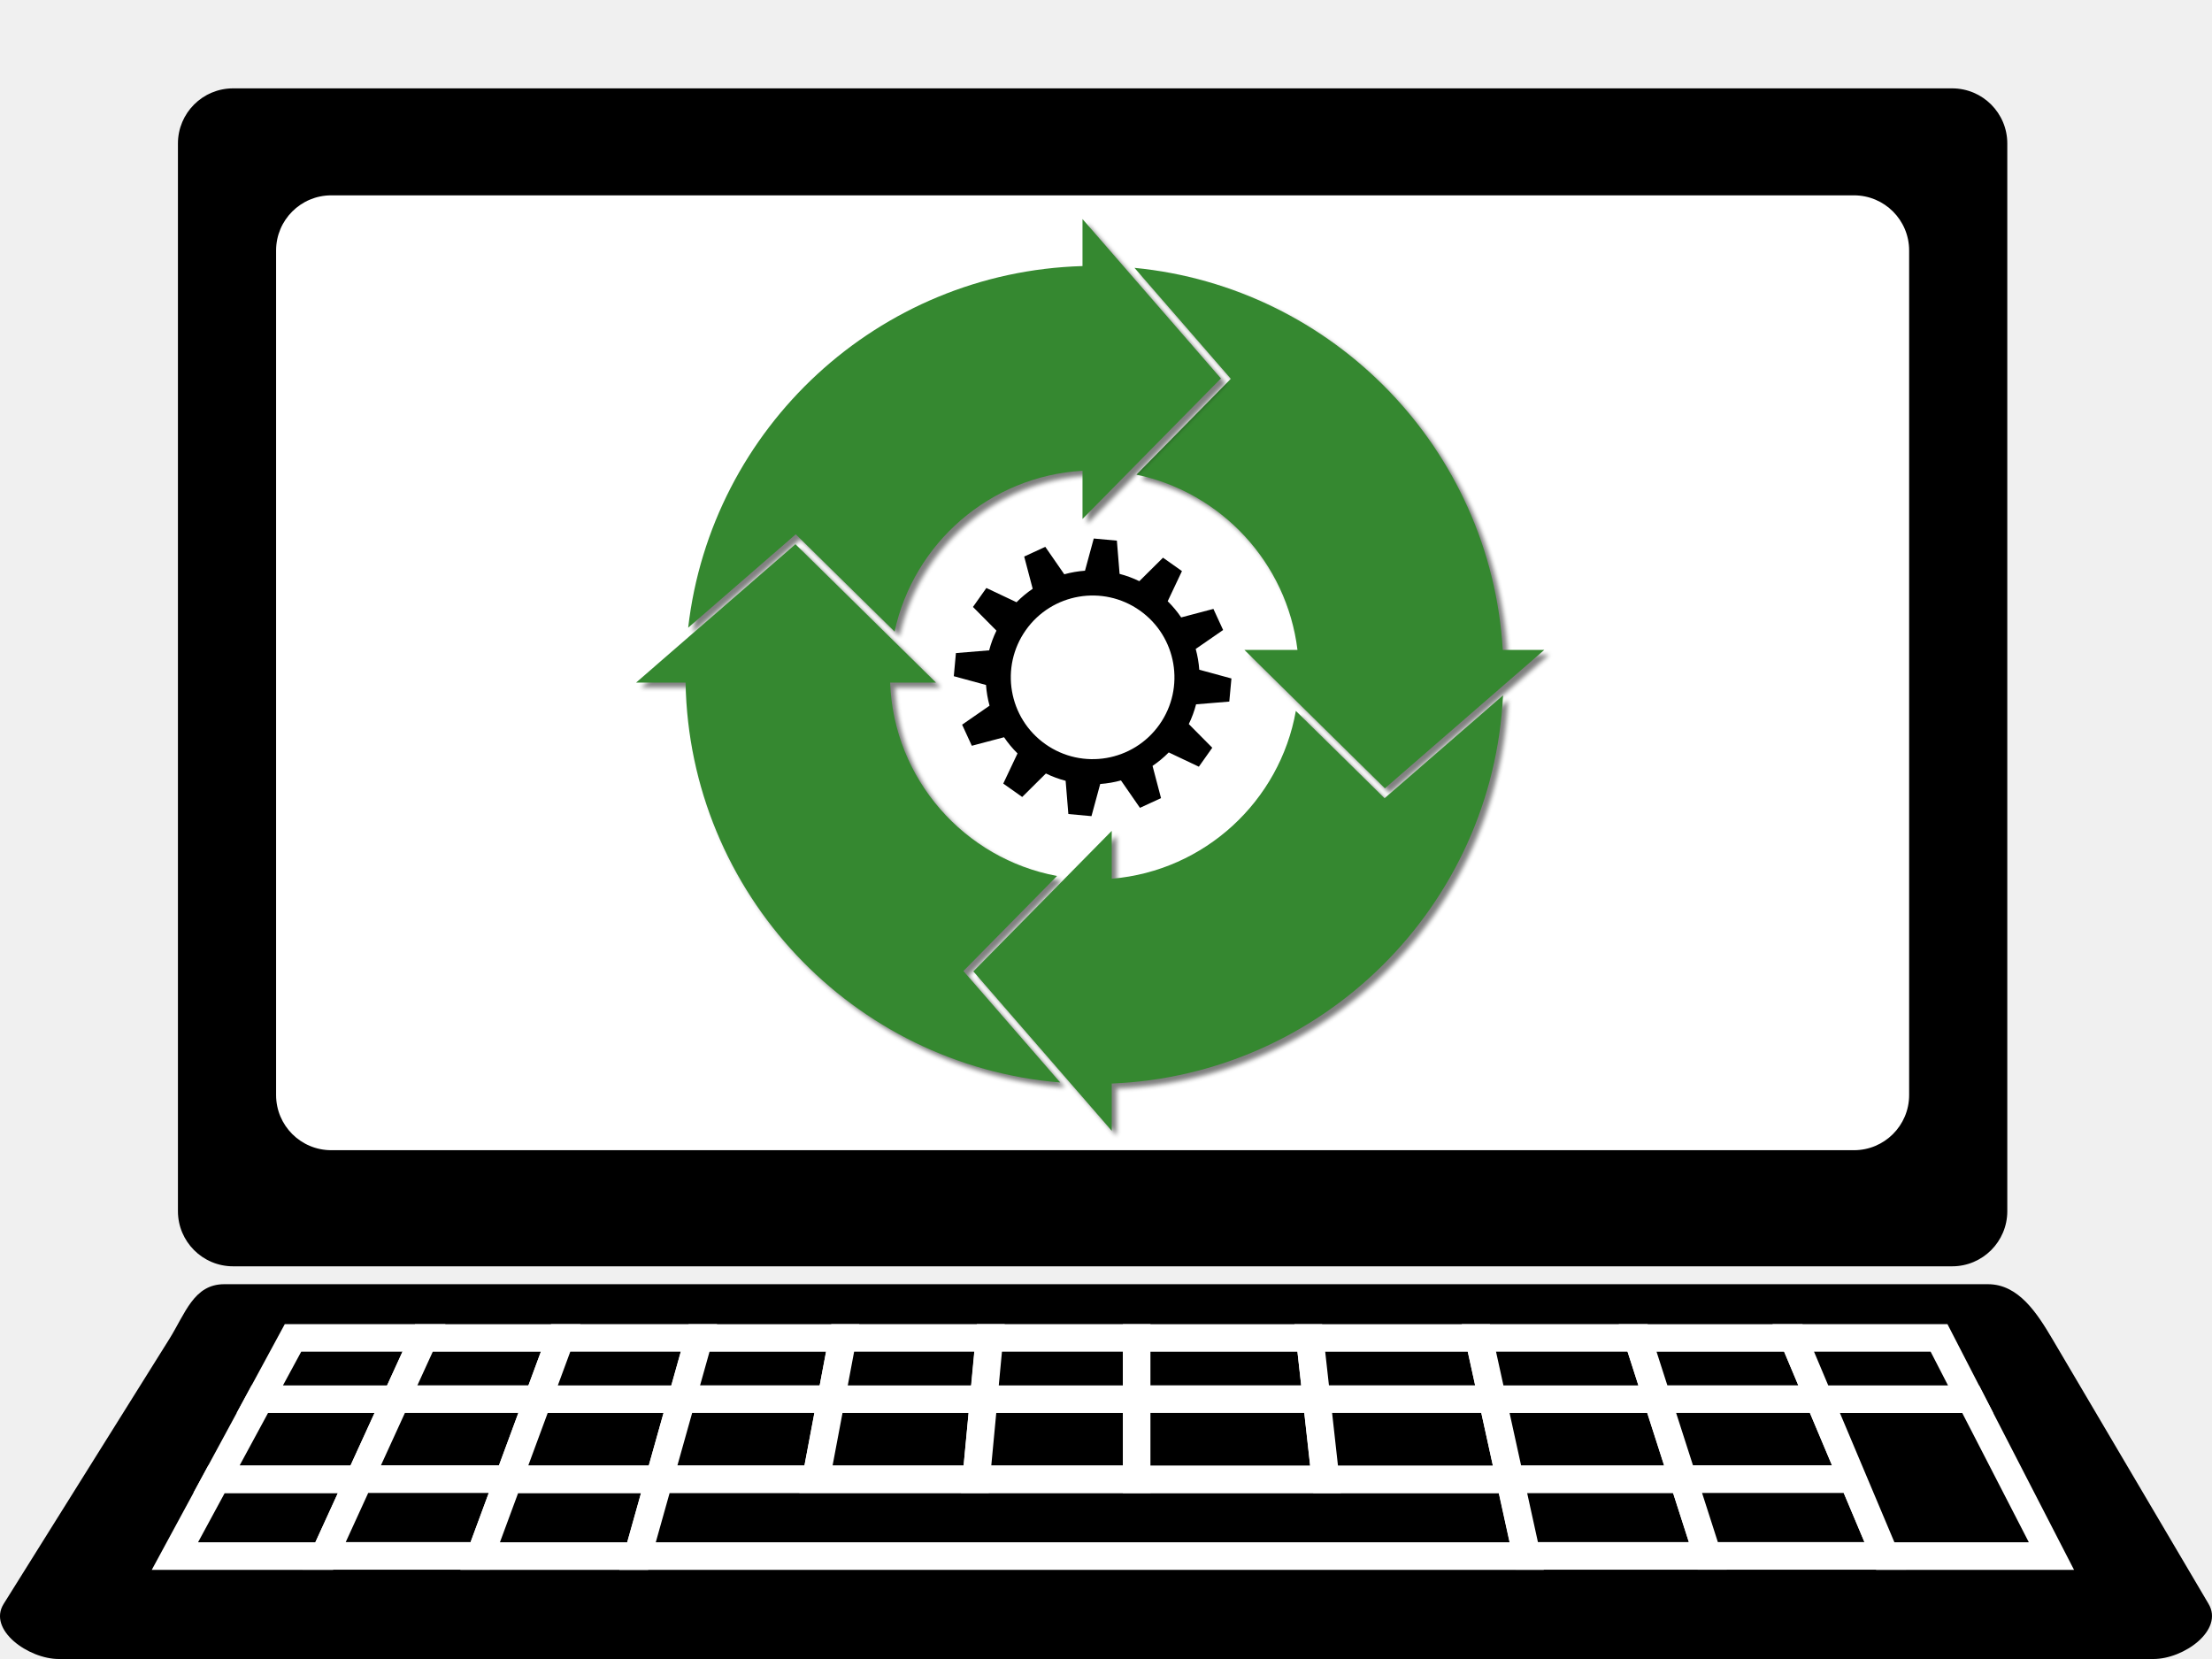
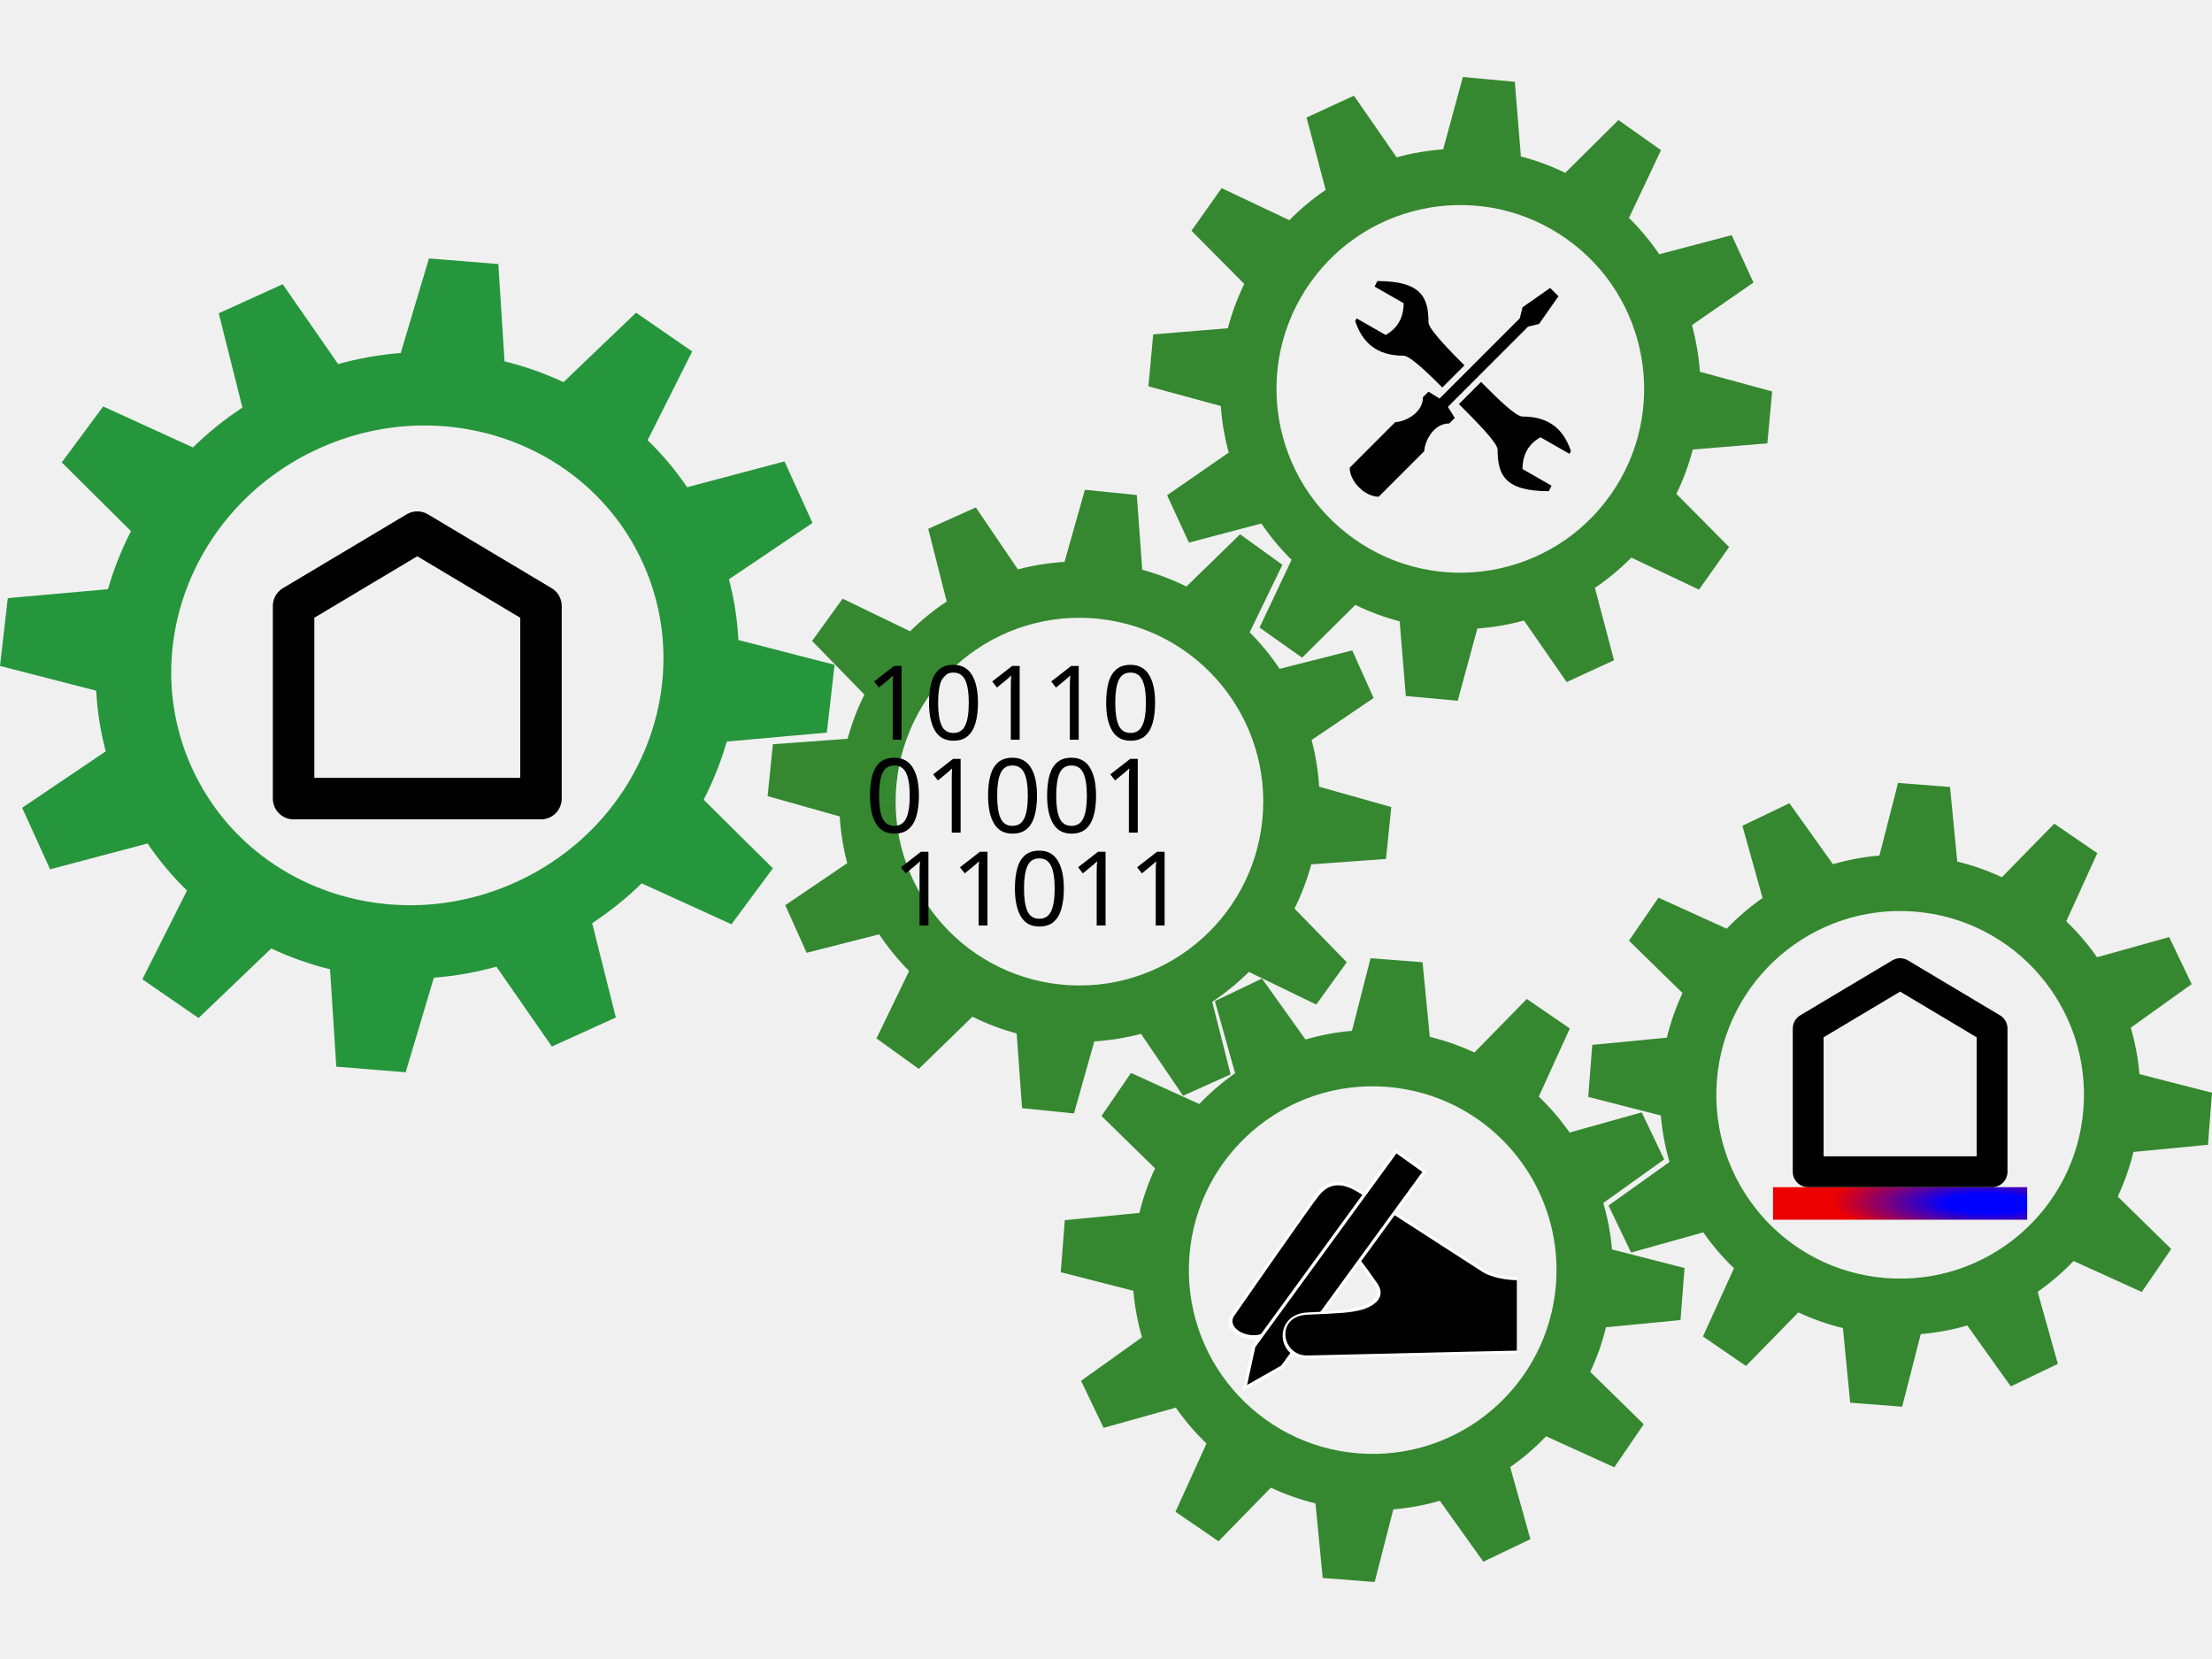
- <svg xmlns="http://www.w3.org/2000/svg" width="1600px" height="1200px" viewBox="0 0 1600 1200" version="1.1" id="svg97">
+ <svg xmlns="http://www.w3.org/2000/svg" xmlns:xlink="http://www.w3.org/1999/xlink" width="1600px" height="1200px" viewBox="0 0 1600 1200" version="1.1" id="svg97">
  <defs id="defs97">
-     <filter id="a" color-interpolation-filters="sRGB" x="-0.011" y="-0.013" width="1.031" height="1.038">
-       <feFlood flood-color="rgb(0,0,0)" flood-opacity=".5" result="flood" id="feFlood6" />
-       <feComposite in="flood" in2="SourceGraphic" operator="in" result="composite1" id="feComposite7" />
-       <feGaussianBlur in="composite" result="blur" stdDeviation="2" id="feGaussianBlur7" />
-       <feOffset dx="4" dy="4" result="offset" id="feOffset7" />
-       <feComposite in="SourceGraphic" in2="offset" result="composite2" id="feComposite8" />
-     </filter>
    <filter id="b" color-interpolation-filters="sRGB" x="-0.014" y="-0.011" width="1.04" height="1.032">
      <feFlood flood-color="rgb(0,0,0)" flood-opacity=".5" result="flood" id="feFlood4" />
      <feComposite in="flood" in2="SourceGraphic" operator="in" result="composite1" id="feComposite5" />
      <feGaussianBlur in="composite" result="blur" stdDeviation="2" id="feGaussianBlur5" />
      <feOffset dx="4" dy="4" result="offset" id="feOffset5" />
      <feComposite in="SourceGraphic" in2="offset" result="composite2" id="feComposite6" />
    </filter>
    <filter id="c" color-interpolation-filters="sRGB" x="-0.011" y="-0.014" width="1.031" height="1.04">
      <feFlood flood-color="rgb(0,0,0)" flood-opacity=".5" result="flood" id="feFlood2" />
      <feComposite in="flood" in2="SourceGraphic" operator="in" result="composite1" id="feComposite3" />
      <feGaussianBlur in="composite" result="blur" stdDeviation="2" id="feGaussianBlur3" />
      <feOffset dx="4" dy="4" result="offset" id="feOffset3" />
      <feComposite in="SourceGraphic" in2="offset" result="composite2" id="feComposite4" />
    </filter>
    <filter id="d" color-interpolation-filters="sRGB" x="-0.014" y="-0.011" width="1.039" height="1.031">
      <feFlood flood-color="rgb(0,0,0)" flood-opacity=".5" result="flood" id="feFlood1" />
      <feComposite in="flood" in2="SourceGraphic" operator="in" result="composite1" id="feComposite1" />
      <feGaussianBlur in="composite" result="blur" stdDeviation="2" id="feGaussianBlur1" />
      <feOffset dx="4" dy="4" result="offset" id="feOffset1" />
      <feComposite in="SourceGraphic" in2="offset" result="composite2" id="feComposite2" />
    </filter>
+     <filter id="a" color-interpolation-filters="sRGB" x="-0.011" y="-0.013" width="1.031" height="1.038">
+       <feFlood flood-color="rgb(0,0,0)" flood-opacity=".5" result="flood" id="feFlood6" />
+       <feComposite in="flood" in2="SourceGraphic" operator="in" result="composite1" id="feComposite7" />
+       <feGaussianBlur in="composite" result="blur" stdDeviation="2" id="feGaussianBlur7" />
+       <feOffset dx="4" dy="4" result="offset" id="feOffset7" />
+       <feComposite in="SourceGraphic" in2="offset" result="composite2" id="feComposite8" />
+     </filter>
+     <filter id="b-3" color-interpolation-filters="sRGB" x="-0.014" y="-0.011" width="1.04" height="1.032">
+       <feFlood flood-color="rgb(0,0,0)" flood-opacity=".5" result="flood" id="feFlood4-6" />
+       <feComposite in="flood" in2="SourceGraphic" operator="in" result="composite1" id="feComposite5-7" />
+       <feGaussianBlur in="composite" result="blur" stdDeviation="2" id="feGaussianBlur5-5" />
+       <feOffset dx="4" dy="4" result="offset" id="feOffset5-3" />
+       <feComposite in="SourceGraphic" in2="offset" result="composite2" id="feComposite6-5" />
+     </filter>
+     <filter id="c-6" color-interpolation-filters="sRGB" x="-0.011" y="-0.014" width="1.031" height="1.04">
+       <feFlood flood-color="rgb(0,0,0)" flood-opacity=".5" result="flood" id="feFlood2-2" />
+       <feComposite in="flood" in2="SourceGraphic" operator="in" result="composite1" id="feComposite3-9" />
+       <feGaussianBlur in="composite" result="blur" stdDeviation="2" id="feGaussianBlur3-1" />
+       <feOffset dx="4" dy="4" result="offset" id="feOffset3-2" />
+       <feComposite in="SourceGraphic" in2="offset" result="composite2" id="feComposite4-7" />
+     </filter>
+     <filter id="d-0" color-interpolation-filters="sRGB" x="-0.014" y="-0.011" width="1.039" height="1.031">
+       <feFlood flood-color="rgb(0,0,0)" flood-opacity=".5" result="flood" id="feFlood1-9" />
+       <feComposite in="flood" in2="SourceGraphic" operator="in" result="composite1" id="feComposite1-3" />
+       <feGaussianBlur in="composite" result="blur" stdDeviation="2" id="feGaussianBlur1-6" />
+       <feOffset dx="4" dy="4" result="offset" id="feOffset1-0" />
+       <feComposite in="SourceGraphic" in2="offset" result="composite2" id="feComposite2-6" />
+     </filter>
+     <filter id="a-2" color-interpolation-filters="sRGB" x="-0.011" y="-0.013" width="1.031" height="1.038">
+       <feFlood flood-color="rgb(0,0,0)" flood-opacity=".5" result="flood" id="feFlood6-6" />
+       <feComposite in="flood" in2="SourceGraphic" operator="in" result="composite1" id="feComposite7-1" />
+       <feGaussianBlur in="composite" result="blur" stdDeviation="2" id="feGaussianBlur7-8" />
+       <feOffset dx="4" dy="4" result="offset" id="feOffset7-7" />
+       <feComposite in="SourceGraphic" in2="offset" result="composite2" id="feComposite8-9" />
+     </filter>
+     <radialGradient xlink:href="#linearGradient9652" id="radialGradient12567" gradientUnits="userSpaceOnUse" gradientTransform="matrix(-4.042877,-0.06319965,0.2684673,-17.17381,480.7127,11014.334)" cx="-45.871" cy="725.052" fx="-45.871" fy="725.052" r="6.566" />
+     <linearGradient id="linearGradient9652">
+       <stop style="stop-color:#0000ff;stop-opacity:1;" offset="0.269" id="stop9654" />
+       <stop style="stop-color:#ed0000;stop-opacity:1;" offset="1" id="stop9656" />
+     </linearGradient>
  </defs>
-   <g id="g3" transform="matrix(1.078912,0,0,1.078912,-63.12921,-44.23341)">
-     <g transform="matrix(18.48557,0,0,18.48557,-1700.698,-6598.193)" id="g31">
-       <rect x="101.62" y="362.36" width="66.346" height="42.721" rx="2" ry="2" fill="#cccccc" id="rect1" style="fill:#000000;fill-opacity:1" />
-       <rect x="105.18" y="366.24" width="59.226" height="34.63" rx="2" ry="2" fill="#ffffff" id="rect2" />
-       <path d="m 103.3,405.73 h 63.965 c 1.108,0 1.78,1.046 2.343,2 l 5.657,9.593 c 0.563,0.954 -0.892,2 -2,2 H 97.3 c -1.108,0 -2.588,-1.061 -2,-2 l 6,-9.593 c 0.588,-0.939 0.892,-2 2,-2 z" fill="#cccccc" id="path2" style="fill:#000000;fill-opacity:1" />
-       <g fill="#ffffff" fill-rule="evenodd" stroke="#cccccc" stroke-width="1px" id="g30" style="fill:#000000;fill-opacity:1;stroke:#ffffff;stroke-opacity:1">
-         <path d="m 101.51,415.59 1.507,-2.783 h 5.182 l -1.273,2.783 z" id="path3" style="fill:#000000;fill-opacity:1;stroke:#ffffff;stroke-opacity:1" />
-         <path d="m 103.02,412.8 1.573,-2.906 h 4.937 l -1.329,2.906 z" id="path4" style="fill:#000000;fill-opacity:1;stroke:#ffffff;stroke-opacity:1" />
-         <path d="m 104.59,409.9 1.203,-2.222 h 4.751 l -1.016,2.222 z" id="path5" style="fill:#000000;fill-opacity:1;stroke:#ffffff;stroke-opacity:1" />
-         <path d="m 110.54,407.68 h 4.96 l -0.821,2.222 h -5.155 z" id="path6" style="fill:#000000;fill-opacity:1;stroke:#ffffff;stroke-opacity:1" />
-         <path d="m 109.53,409.9 -1.329,2.906 h 5.41 L 114.685,409.9 Z" id="path7" style="fill:#000000;fill-opacity:1;stroke:#ffffff;stroke-opacity:1" />
-         <path d="m 108.2,412.8 -1.273,2.783 h 5.654 L 113.61,412.8 Z" id="path8" style="fill:#000000;fill-opacity:1;stroke:#ffffff;stroke-opacity:1" />
-         <path d="m 112.58,415.59 h 5.715 l 0.782,-2.783 h -5.468 z" id="path9" style="fill:#000000;fill-opacity:1;stroke:#ffffff;stroke-opacity:1" />
-         <path d="m 113.61,412.8 1.074,-2.906 h 5.21 l -0.816,2.906 z" id="path10" style="fill:#000000;fill-opacity:1;stroke:#ffffff;stroke-opacity:1" />
-         <path d="m 114.68,409.9 0.821,-2.222 h 5.013 l -0.624,2.222 h -5.21 z" id="path11" style="fill:#000000;fill-opacity:1;stroke:#ffffff;stroke-opacity:1" />
-         <path d="m 120.52,407.68 h 5.208 l -0.419,2.222 h -5.413 z" id="path12" style="fill:#000000;fill-opacity:1;stroke:#ffffff;stroke-opacity:1" />
-         <path d="m 119.89,409.9 -0.816,2.906 h 5.681 l 0.549,-2.906 z" id="path13" style="fill:#000000;fill-opacity:1;stroke:#ffffff;stroke-opacity:1" />
-         <path d="m 118.29,415.59 0.782,-2.783 h 30.852 l 0.611,2.783 z" id="path14" style="fill:#000000;fill-opacity:1;stroke:#ffffff;stroke-opacity:1" />
-         <path d="m 124.76,412.8 0.549,-2.906 h 5.537 l -0.275,2.906 z" id="path15" style="fill:#000000;fill-opacity:1;stroke:#ffffff;stroke-opacity:1" />
-         <path d="m 125.31,409.9 0.419,-2.222 h 5.328 l -0.21,2.222 z" id="path16" style="fill:#000000;fill-opacity:1;stroke:#ffffff;stroke-opacity:1" />
-         <path d="m 130.57,412.8 h 5.825 v -2.906 h -5.551 l -0.275,2.906 z" id="path17" style="fill:#000000;fill-opacity:1;stroke:#ffffff;stroke-opacity:1" />
-         <path d="m 130.84,409.9 0.21,-2.222 h 5.341 V 409.9 Z" id="path18" style="fill:#000000;fill-opacity:1;stroke:#ffffff;stroke-opacity:1" />
-         <path d="m 136.39,407.68 h 6.279 l 0.247,2.222 h -6.526 z" id="path19" style="fill:#000000;fill-opacity:1;stroke:#ffffff;stroke-opacity:1" />
-         <path d="m 136.39,409.9 v 2.906 h 6.848 L 142.916,409.9 Z" id="path20" style="fill:#000000;fill-opacity:1;stroke:#ffffff;stroke-opacity:1" />
-         <path d="m 142.67,407.68 h 6.13 l 0.488,2.222 h -6.371 z" id="path21" style="fill:#000000;fill-opacity:1;stroke:#ffffff;stroke-opacity:1" />
-         <path d="m 142.92,409.9 0.323,2.906 h 6.686 L 149.291,409.9 Z" id="path22" style="fill:#000000;fill-opacity:1;stroke:#ffffff;stroke-opacity:1" />
-         <path d="m 149.93,412.8 0.611,2.783 h 6.561 L 156.208,412.8 Z" id="path23" style="fill:#000000;fill-opacity:1;stroke:#ffffff;stroke-opacity:1" />
-         <path d="m 149.93,412.8 -0.638,-2.906 h 5.982 l 0.934,2.906 z" id="path24" style="fill:#000000;fill-opacity:1;stroke:#ffffff;stroke-opacity:1" />
-         <path d="m 149.29,409.9 -0.488,-2.222 h 5.756 l 0.714,2.222 z" id="path25" style="fill:#000000;fill-opacity:1;stroke:#ffffff;stroke-opacity:1" />
-         <path d="m 154.56,407.68 h 5.646 l 0.936,2.222 h -5.868 z" id="path26" style="fill:#000000;fill-opacity:1;stroke:#ffffff;stroke-opacity:1" />
-         <path d="m 155.27,409.9 0.934,2.906 h 6.158 l -1.224,-2.906 z" id="path27" style="fill:#000000;fill-opacity:1;stroke:#ffffff;stroke-opacity:1" />
-         <path d="m 156.21,412.8 0.894,2.783 h 6.436 l -1.173,-2.783 z" id="path28" style="fill:#000000;fill-opacity:1;stroke:#ffffff;stroke-opacity:1" />
-         <path d="m 163.54,415.59 h 6.027 l -2.929,-5.688 h -5.495 z" id="path29" style="fill:#000000;fill-opacity:1;stroke:#ffffff;stroke-opacity:1" />
-         <path d="m 161.14,409.9 -0.936,-2.222 h 5.287 l 1.144,2.222 z" id="path30" style="fill:#000000;fill-opacity:1;stroke:#ffffff;stroke-opacity:1" />
-       </g>
-     </g>
-     <g id="g1" transform="matrix(0.8133819,0,0,0.8133819,153.5374,123.5709)">
-       <path d="m 818.267,119.256 c 26.469,30.479 52.94,60.956 79.406,91.438 -25.934,26.361 -51.885,52.695 -77.844,79.031 69.964,14.561 124.01,72.514 132.78,144.44 h -43.75 l 115.81,114.09 131.38,-114.09 h -34.219 c -10.005,-165.64 -139.59,-299 -303.56,-314.91 z" fill-opacity="0.965" filter="url(#b)" id="path8-3" style="fill:#358830;fill-opacity:1" />
-       <path d="m 775.417,79.037 v 38.75 c -168.54,4.878 -306.11,133.45 -325.03,298.09 29.11,-25.28 58.244,-50.569 87.281,-75.781 l 0.656,-0.562 0.75,-0.656 c 27.171,26.71 54.33,53.445 81.469,80.188 15.72,-72.81 78.474,-128.13 154.88,-132.56 v 39.719 l 114.09,-115.81 -114.09,-131.38 z" fill-rule="evenodd" filter="url(#c)" id="path9-6" style="fill:#358830;fill-opacity:1" />
-       <path d="m 538.797,347.041 -131.34,114.06 h 40.781 c 3.199,173.8 137.92,315.43 308.81,329.62 -26.595,-30.624 -53.189,-61.249 -79.781,-91.875 25.711,-26.122 51.432,-52.235 77.156,-78.344 -76.331,-14.144 -134.62,-79.701 -137.56,-159.41 h 37.781 l -115.84,-114.06 z" fill-rule="evenodd" filter="url(#d)" id="path10-7" style="fill:#358830;fill-opacity:1" />
-       <path d="m 1122.046,471.601 c -32.553,28.27 -65.101,56.545 -97.656,84.812 -24.374,-23.991 -48.761,-47.968 -73.125,-71.969 -13.208,74.403 -75.201,131.93 -151.75,138.31 v -39.438 l -114.09,115.81 114.09,131.38 v -38.906 c 174.03,-7.212 314,-146.32 322.53,-320 z" fill-rule="evenodd" filter="url(#a)" id="path11-5" style="fill:#358830;fill-opacity:1" />
-     </g>
-     <g transform="matrix(0.3882576,0.2745661,-0.2745661,0.3882576,715.0419,384.2683)" id="g2">
-       <path d="m 248.66,-97 -8.125,46.281 0.032,0.031 c -9.932,1.623 -19.541,4.224 -28.719,7.688 v -0.031 l -30.156,-36.031 -28.344,16.375 16.094,44.125 0.062,0.031 c -7.684,6.308 -14.727,13.375 -21.031,21.063 l -0.031,-0.094 -44.125,-16.094 -16.375,28.344 36.031,30.188 c -3.458,9.171 -6.036,18.765 -7.656,28.688 l -0.032,-0.031 -46.281,8.125 v 32.75 l 46.281,8.125 0.032,-0.031 c 1.62,9.922 4.198,19.517 7.656,28.688 l -36.031,30.187 16.375,28.344 44.125,-16.094 0.031,-0.094 c 6.304,7.687 13.347,14.755 21.031,21.063 l -0.062,0.031 -16.094,44.125 28.344,16.375 30.156,-36.031 v -0.032 c 9.178,3.464 18.787,6.065 28.719,7.688 l -0.032,0.031 8.125,46.281 h 32.719 l 8.125,-46.281 -0.031,-0.031 c 9.929,-1.618 19.541,-4.198 28.719,-7.656 l 30.187,36.031 28.344,-16.375 -16.125,-44.125 c 7.667,-6.291 14.706,-13.335 21,-21 l 44.156,16.094 16.344,-28.344 -36,-30.188 c 3.459,-9.171 6.067,-18.763 7.687,-28.687 l 46.282,-8.094 V 81.658 l -46.282,-8.125 c -1.621,-9.913 -4.232,-19.494 -7.687,-28.656 l 36,-30.188 -16.344,-28.344 -44.156,16.094 c -6.294,-7.665 -13.333,-14.708 -21,-21 l 16.125,-44.126 -28.344,-16.375 -30.187,36.032 c -9.178,-3.458 -18.79,-6.038 -28.719,-7.656 l 0.031,-0.031 -8.125,-46.282 H 248.66 Z m 16.375,79.688 c 63.71,0 115.38,51.634 115.38,115.34 0,63.71 -51.665,115.34 -115.38,115.34 -63.71,0 -115.34,-51.634 -115.34,-115.34 0,-63.71 51.633,-115.34 115.34,-115.34 z" stroke-linecap="round" stroke-linejoin="round" stroke-width="2" id="path1" />
-     </g>
+   <path style="fill:none;stroke:#000000;stroke-width:30;stroke-linecap:round;stroke-linejoin:round;stroke-miterlimit:0.1;stroke-dasharray:none;stroke-opacity:1" d="M 212.359,438.316 V 577.66 H 391.307 V 438.316 l -89.474,-53.425 -89.474,53.425" id="path5" />
+   <g transform="matrix(0.9411116,0.6655307,-0.6655307,0.9411116,872.0891,12.643)" id="g2" style="fill:#358830;fill-opacity:1">
+     <path d="m 248.66,-97 -8.125,46.281 0.032,0.031 c -9.932,1.623 -19.541,4.224 -28.719,7.688 v -0.031 l -30.156,-36.031 -28.344,16.375 16.094,44.125 0.062,0.031 c -7.684,6.308 -14.727,13.375 -21.031,21.063 l -0.031,-0.094 -44.125,-16.094 -16.375,28.344 36.031,30.188 c -3.458,9.171 -6.036,18.765 -7.656,28.688 l -0.032,-0.031 -46.281,8.125 v 32.75 l 46.281,8.125 0.032,-0.031 c 1.62,9.922 4.198,19.517 7.656,28.688 l -36.031,30.187 16.375,28.344 44.125,-16.094 0.031,-0.094 c 6.304,7.687 13.347,14.755 21.031,21.063 l -0.062,0.031 -16.094,44.125 28.344,16.375 30.156,-36.031 v -0.032 c 9.178,3.464 18.787,6.065 28.719,7.688 l -0.032,0.031 8.125,46.281 h 32.719 l 8.125,-46.281 -0.031,-0.031 c 9.929,-1.618 19.541,-4.198 28.719,-7.656 l 30.187,36.031 28.344,-16.375 -16.125,-44.125 c 7.667,-6.291 14.706,-13.335 21,-21 l 44.156,16.094 16.344,-28.344 -36,-30.188 c 3.459,-9.171 6.067,-18.763 7.687,-28.687 l 46.282,-8.094 V 81.658 l -46.282,-8.125 c -1.621,-9.913 -4.232,-19.494 -7.687,-28.656 l 36,-30.188 -16.344,-28.344 -44.156,16.094 c -6.294,-7.665 -13.333,-14.708 -21,-21 l 16.125,-44.126 -28.344,-16.375 -30.187,36.032 c -9.178,-3.458 -18.79,-6.038 -28.719,-7.656 l 0.031,-0.031 -8.125,-46.282 H 248.66 Z m 16.375,79.688 c 63.71,0 115.38,51.634 115.38,115.34 0,63.71 -51.665,115.34 -115.38,115.34 -63.71,0 -115.34,-51.634 -115.34,-115.34 0,-63.71 51.633,-115.34 115.34,-115.34 z" stroke-linecap="round" stroke-linejoin="round" stroke-width="2" id="path1" style="fill:#358830;fill-opacity:1" />
+   </g>
+   <g transform="matrix(1.149237,0.08874577,-0.08874577,1.149237,809.2749,151.8786)" id="g3" style="fill:#358830;fill-opacity:1">
+     <path d="m 193.66,456 -8.125,46.281 0.031,0.031 c -9.932,1.623 -19.54,4.224 -28.719,7.688 v -0.031 l -30.156,-36.031 -28.344,16.375 16.094,44.125 0.062,0.031 c -7.684,6.307 -14.727,13.375 -21.031,21.062 l -0.031,-0.094 -44.125,-16.094 -16.375,28.344 36.031,30.188 c -3.458,9.17 -6.036,18.765 -7.656,28.687 l -0.032,-0.031 -46.281,8.125 v 32.75 l 46.281,8.125 0.032,-0.031 c 1.62,9.922 4.198,19.517 7.656,28.688 l -36.031,30.188 16.375,28.344 44.125,-16.094 0.031,-0.094 c 6.304,7.687 13.347,14.755 21.031,21.062 l -0.062,0.031 -16.094,44.125 28.344,16.375 30.156,-36.031 v -0.031 c 9.178,3.464 18.787,6.065 28.719,7.688 l -0.031,0.031 8.125,46.281 h 32.719 l 8.125,-46.281 -0.031,-0.031 c 9.93,-1.618 19.541,-4.198 28.719,-7.656 l 30.187,36.031 28.344,-16.375 -16.125,-44.125 c 7.667,-6.292 14.706,-13.335 21,-21 l 44.156,16.094 16.344,-28.344 -36,-30.188 c 3.459,-9.172 6.067,-18.764 7.687,-28.688 l 46.282,-8.094 v -32.75 l -46.282,-8.125 c -1.621,-9.913 -4.232,-19.493 -7.687,-28.656 l 36,-30.188 -16.344,-28.343 -44.156,16.093 c -6.294,-7.665 -13.333,-14.708 -21,-21 l 16.125,-44.125 -28.344,-16.375 -30.187,36.032 c -9.178,-3.459 -18.789,-6.038 -28.719,-7.657 l 0.031,-0.031 -8.125,-46.281 H 193.66 Z m 16.375,79.687 c 63.71,0 115.38,51.634 115.38,115.34 0,63.71 -51.665,115.34 -115.38,115.34 -63.71,0 -115.34,-51.634 -115.34,-115.34 0,-63.71 51.633,-115.34 115.34,-115.34 z" stroke-linecap="round" stroke-linejoin="round" stroke-width="2" id="path2" style="fill:#358830;fill-opacity:1" />
+   </g>
+   <g transform="matrix(1.049425,-0.4767913,0.4767913,1.049425,581.1104,10.62557)" id="g4">
+     <path d="m -411.53,18.828 -10.946,59.967 0.043,0.04 c -13.38,2.103 -26.325,5.473 -38.69,9.961 v -0.04 l -40.625,-46.686 -38.184,21.217 21.681,57.174 0.084,0.04 c -10.352,8.172 -19.84,17.33 -28.332,27.29 l -0.042,-0.122 -59.444,-20.853 -22.06,36.726 48.54,39.115 c -4.659,11.882 -8.131,24.314 -10.314,37.17 l -0.042,-0.04 -62.349,10.528 v 42.434 l 62.349,10.528 0.042,-0.04 c 2.183,12.857 5.656,25.288 10.314,37.171 l -48.54,39.114 22.06,36.726 59.444,-20.853 0.042,-0.122 c 8.493,9.96 17.98,19.118 28.332,27.292 l -0.084,0.04 -21.681,57.173 38.184,21.217 40.625,-46.686 v -0.041 c 12.365,4.488 25.309,7.859 38.69,9.961 l -0.043,0.04 10.946,59.967 h 44.078 l 10.946,-59.967 -0.042,-0.04 c 13.376,-2.096 26.325,-5.439 38.689,-9.92 l 40.667,46.686 38.184,-21.217 -21.723,-57.173 c 10.329,-8.151 19.811,-17.278 28.29,-27.21 l 59.486,20.853 22.018,-36.726 -48.498,-39.115 c 4.66,-11.883 8.173,-24.311 10.356,-37.17 l 62.35,-10.487 v -42.434 l -62.35,-10.528 c -2.184,-12.844 -5.701,-25.257 -10.356,-37.13 l 48.498,-39.115 -22.018,-36.724 -59.486,20.852 c -8.479,-9.932 -17.962,-19.057 -28.29,-27.21 l 21.723,-57.172 -38.184,-21.217 -40.667,46.686 c -12.364,-4.481 -25.313,-7.823 -38.689,-9.92 l 0.042,-0.04 -10.946,-59.967 h -44.078 v -2.5e-4 z m 22.06,103.25 c 85.828,0 155.43,66.902 155.43,149.45 0,82.55 -69.601,149.45 -155.43,149.45 -85.828,0 -155.39,-66.903 -155.39,-149.45 0,-82.55 69.559,-149.45 155.39,-149.45 z" fill="#26963c" stroke-linecap="round" stroke-linejoin="round" stroke-width="2" id="path3" />
+   </g>
+   <g transform="matrix(-0.1165034,1.146756,-1.146756,-0.1165034,1193.245,591.5671)" id="g5" style="fill:#358830;fill-opacity:1">
+     <path d="m 9.656,162 -8.125,46.281 0.032,0.031 c -9.932,1.623 -19.541,4.224 -28.719,7.688 v -0.031 l -30.156,-36.031 -28.344,16.375 16.094,44.125 0.062,0.031 c -7.684,6.307 -14.727,13.375 -21.031,21.062 l -0.031,-0.094 -44.125,-16.094 -16.375,28.344 36.031,30.188 c -3.458,9.17 -6.036,18.765 -7.656,28.687 l -0.032,-0.031 -46.281,8.125 v 32.75 l 46.281,8.125 0.032,-0.031 c 1.62,9.923 4.198,19.517 7.656,28.688 l -36.031,30.187 16.375,28.344 44.125,-16.094 0.031,-0.094 c 6.304,7.687 13.347,14.755 21.031,21.063 l -0.062,0.031 -16.094,44.125 28.344,16.375 30.156,-36.031 v -0.031 c 9.178,3.463 18.787,6.064 28.719,7.687 l -0.032,0.031 8.125,46.281 H 42.375 L 50.5,505.781 50.469,505.75 c 9.929,-1.618 19.541,-4.198 28.719,-7.656 l 30.187,36.031 28.344,-16.375 -16.125,-44.125 c 7.667,-6.292 14.706,-13.335 21,-21 l 44.156,16.094 16.344,-28.344 -36,-30.187 c 3.459,-9.172 6.067,-18.764 7.687,-28.688 l 46.282,-8.094 v -32.75 l -46.282,-8.125 c -1.621,-9.913 -4.232,-19.493 -7.687,-28.656 l 36,-30.188 -16.344,-28.343 -44.156,16.093 c -6.294,-7.665 -13.333,-14.708 -21,-21 l 16.125,-44.124 -28.344,-16.375 -30.187,36.031 C 70.01,212.51 60.398,209.931 50.469,208.313 L 50.5,208.281 42.375,162 Z m 16.375,79.687 c 63.71,0 115.38,51.634 115.38,115.34 0,63.71 -51.665,115.34 -115.38,115.34 -63.71,0 -115.34,-51.634 -115.34,-115.34 0,-63.71 51.633,-115.34 115.34,-115.34 z" stroke-linecap="round" stroke-linejoin="round" stroke-width="2" id="path4" style="fill:#358830;fill-opacity:1" />
+   </g>
+   <g transform="matrix(1.149237,0.08874577,-0.08874577,1.149237,800.6454,122.1275)" id="g6" style="fill:#358830;fill-opacity:1">
+     <path d="m 524.66,346 -8.125,46.281 0.032,0.031 c -9.932,1.623 -19.541,4.224 -28.719,7.688 v -0.031 l -30.156,-36.031 -28.344,16.375 16.094,44.125 0.062,0.031 c -7.684,6.307 -14.727,13.375 -21.031,21.062 l -0.031,-0.094 -44.125,-16.094 -16.375,28.344 36.031,30.188 c -3.458,9.17 -6.036,18.765 -7.656,28.687 l -0.032,-0.031 -46.281,8.125 v 32.75 l 46.281,8.125 0.032,-0.031 c 1.62,9.922 4.198,19.517 7.656,28.688 l -36.031,30.187 16.375,28.344 44.125,-16.094 0.031,-0.094 c 6.304,7.687 13.347,14.755 21.031,21.063 l -0.062,0.031 -16.094,44.125 28.344,16.375 30.156,-36.031 v -0.031 c 9.178,3.463 18.787,6.064 28.719,7.687 l -0.032,0.031 8.125,46.281 h 32.719 l 8.125,-46.281 -0.031,-0.031 c 9.929,-1.618 19.541,-4.198 28.719,-7.656 l 30.187,36.031 28.344,-16.375 -16.125,-44.125 c 7.667,-6.292 14.706,-13.335 21,-21 l 44.156,16.094 16.344,-28.344 -36,-30.187 c 3.459,-9.172 6.067,-18.764 7.687,-28.688 l 46.282,-8.094 v -32.75 l -46.282,-8.125 c -1.621,-9.913 -4.232,-19.493 -7.687,-28.656 l 36,-30.188 -16.344,-28.343 -44.156,16.093 c -6.294,-7.665 -13.333,-14.708 -21,-21 l 16.125,-44.125 -28.344,-16.375 -30.187,36.032 c -9.178,-3.459 -18.79,-6.038 -28.719,-7.657 l 0.031,-0.031 L 557.379,346 Z m 16.375,79.687 c 63.71,0 115.38,51.634 115.38,115.34 0,63.71 -51.665,115.34 -115.38,115.34 -63.71,0 -115.34,-51.634 -115.34,-115.34 0,-63.71 51.633,-115.34 115.34,-115.34 z" stroke-linecap="round" stroke-linejoin="round" stroke-width="2" id="path5-2" style="fill:#358830;fill-opacity:1" />
+   </g>
+   <g id="g7" transform="translate(2.917999,9.623281)">
+     <rect style="fill:url(#radialGradient12567);fill-opacity:1;fill-rule:evenodd;stroke:none;stroke-width:5.683;stroke-miterlimit:4;stroke-dasharray:none;stroke-opacity:1" id="rect12561" width="23.555" height="183.828" x="849.088" y="-1463.405" transform="rotate(90)" />
+     <path style="fill:none;stroke:#000000;stroke-width:22.3;stroke-linecap:round;stroke-linejoin:round;stroke-miterlimit:0.1;stroke-dasharray:none;stroke-opacity:1" d="m 1304.981,734.357 v 103.581 h 133.02 V 734.357 l -66.51,-39.713 -66.51,39.713" id="path6" />
+   </g>
+   <text xml:space="preserve" style="font-size:74.667px;line-height:0.9;font-family:'Linux Libertine';-inkscape-font-specification:'Linux Libertine';text-align:center;text-anchor:middle;fill:#000000;fill-opacity:1;stroke-width:30;stroke-linecap:round;stroke-linejoin:round;stroke-miterlimit:0.1;stroke-dasharray:none" x="780.933" y="535.027" id="text7">
+     <tspan id="tspan7" x="780.933" y="535.027" style="font-size:74.667px;fill:#000000;fill-opacity:1">10110</tspan>
+     <tspan x="780.933" y="602.227" style="font-size:74.667px;fill:#000000;fill-opacity:1" id="tspan8">01001</tspan>
+     <tspan x="780.933" y="669.427" style="font-size:74.667px;fill:#000000;fill-opacity:1" id="tspan9">11011</tspan>
+   </text>
+   <path d="m 996.273,203.291 -2,4 21,12 c 0,10 -4,18 -13,23 l -21,-12 -1,2 c 5,15 15,25 35,25 5,0 20,15 28,23 l 16,-16 c -8,-8 -26,-26 -26,-31 0,-18 -5,-30 -37,-30 z m 125,5 -20,14 -2,8 -58,58 -8,-5 -4,4 c 0,12 -14,18 -20,18 l -33,33 c 0,10 11,21 21,21 l 33,-33 c 0,-6 6,-20 18,-20 l 4,-4 -5,-8 58,-58 8,-2 14,-20 z m -50,68 -16,16 c 12,12 28,28 28,33 0,18 5,30 37,30 l 2,-4 -21,-12 c 0,-10 4,-18 13,-23 l 21,12 1,-2 c -5,-15 -15,-25 -35,-25 -5,0 -18,-13 -30,-25 z" id="path1-0" />
+   <g transform="matrix(0.6189392,0,0,0.6189392,1219.234,803.1876)" fill-rule="evenodd" id="g6-2">
+     <path class="fil0" d="m -531.48,239 c 14.244,-20.108 87.655,-124.1 99.133,-140.65 11.478,-16.55 28.417,-19.623 49.092,-6.554 20.675,13.069 15.001,9.125 27.464,17.043 l -40.598,60.45 c -9.264,-3.523 -19.594,-7.175 -30.806,10.764 -11.212,17.939 -31.983,40.781 -52.499,72.432 -20.516,31.651 -66.031,6.622 -51.787,-13.485 z" fill="#ffffff" id="path1-3" />
+     <path class="fil1" d="m -527.43,239.92 c 11.615,-16.727 90.66,-130.48 99.133,-140.65 8.473,-10.17 21.182,-17.793 43.212,-5.084 5.049,2.913 15.001,9.125 27.464,17.043 l -36.507,53.93 c -9.264,-3.523 -23.64,-5.154 -33.354,10.388 -12.709,20.335 -45.712,67.619 -55.879,76.939 -16.946,22.03 -55.685,4.161 -44.07,-12.566 z m 61.638,31.108 c -5.423,-13.118 0.227,-30.154 21.75,-32.131 z" id="path2-7" />
+     <path class="fil0" transform="matrix(1.8375,0,0,1.8375,-534.18,-217.59)" d="m 106.38,142.98 19.697,14.106 -91.196,125.15 -25.977,14.766 6.305,-28.907 91.17,-125.12 z" fill="#ffffff" id="path3-5" />
+     <path class="fil1" transform="matrix(1.8375,0,0,1.8375,-534.18,-217.59)" d="m 106.83,145.76 16.444,11.777 -89.754,123.17 -21.705,12.338 5.26,-24.115 z" id="path4-9" />
+     <path class="fil0" d="m -337.6,119.92 c 41.578,26.664 93.977,60.929 103.18,66.59 9.125,5.615 26.973,8.176 37.184,8.217 v 89.516 c -48.322,0.85 -211.62,4.806 -244.71,5.666 -37.13,0.965 -40.018,-52.096 0,-53.788 40.018,-1.692 50.082,-3.721 62.792,-7.11 12.71,-3.389 25.018,-12.168 14.884,-26.467 -10.134,-14.299 -12.172,-17.359 -17.137,-23.296 l 43.81,-59.328 h -3.7e-4 z" fill="#ffffff" id="path5-22" />
+     <path class="fil1" d="m -339.99,122.49 c 41.578,26.664 95.793,62.046 103.18,66.59 10.926,6.724 29.353,9.278 39.573,9.319 v 82.357 c -49.135,0.902 -217.6,5.132 -244.71,5.658 -30.37,0.589 -38.14,-45.976 0,-47.668 38.14,-1.692 50.082,-2.219 62.792,-5.608 12.71,-3.389 31.106,-13.759 18.64,-31.35 -7.801,-11.008 -13.675,-19.612 -18.639,-25.549 l 39.167,-53.75 h -3.7e-4 z" id="path6-8" />
  </g>
</svg>
